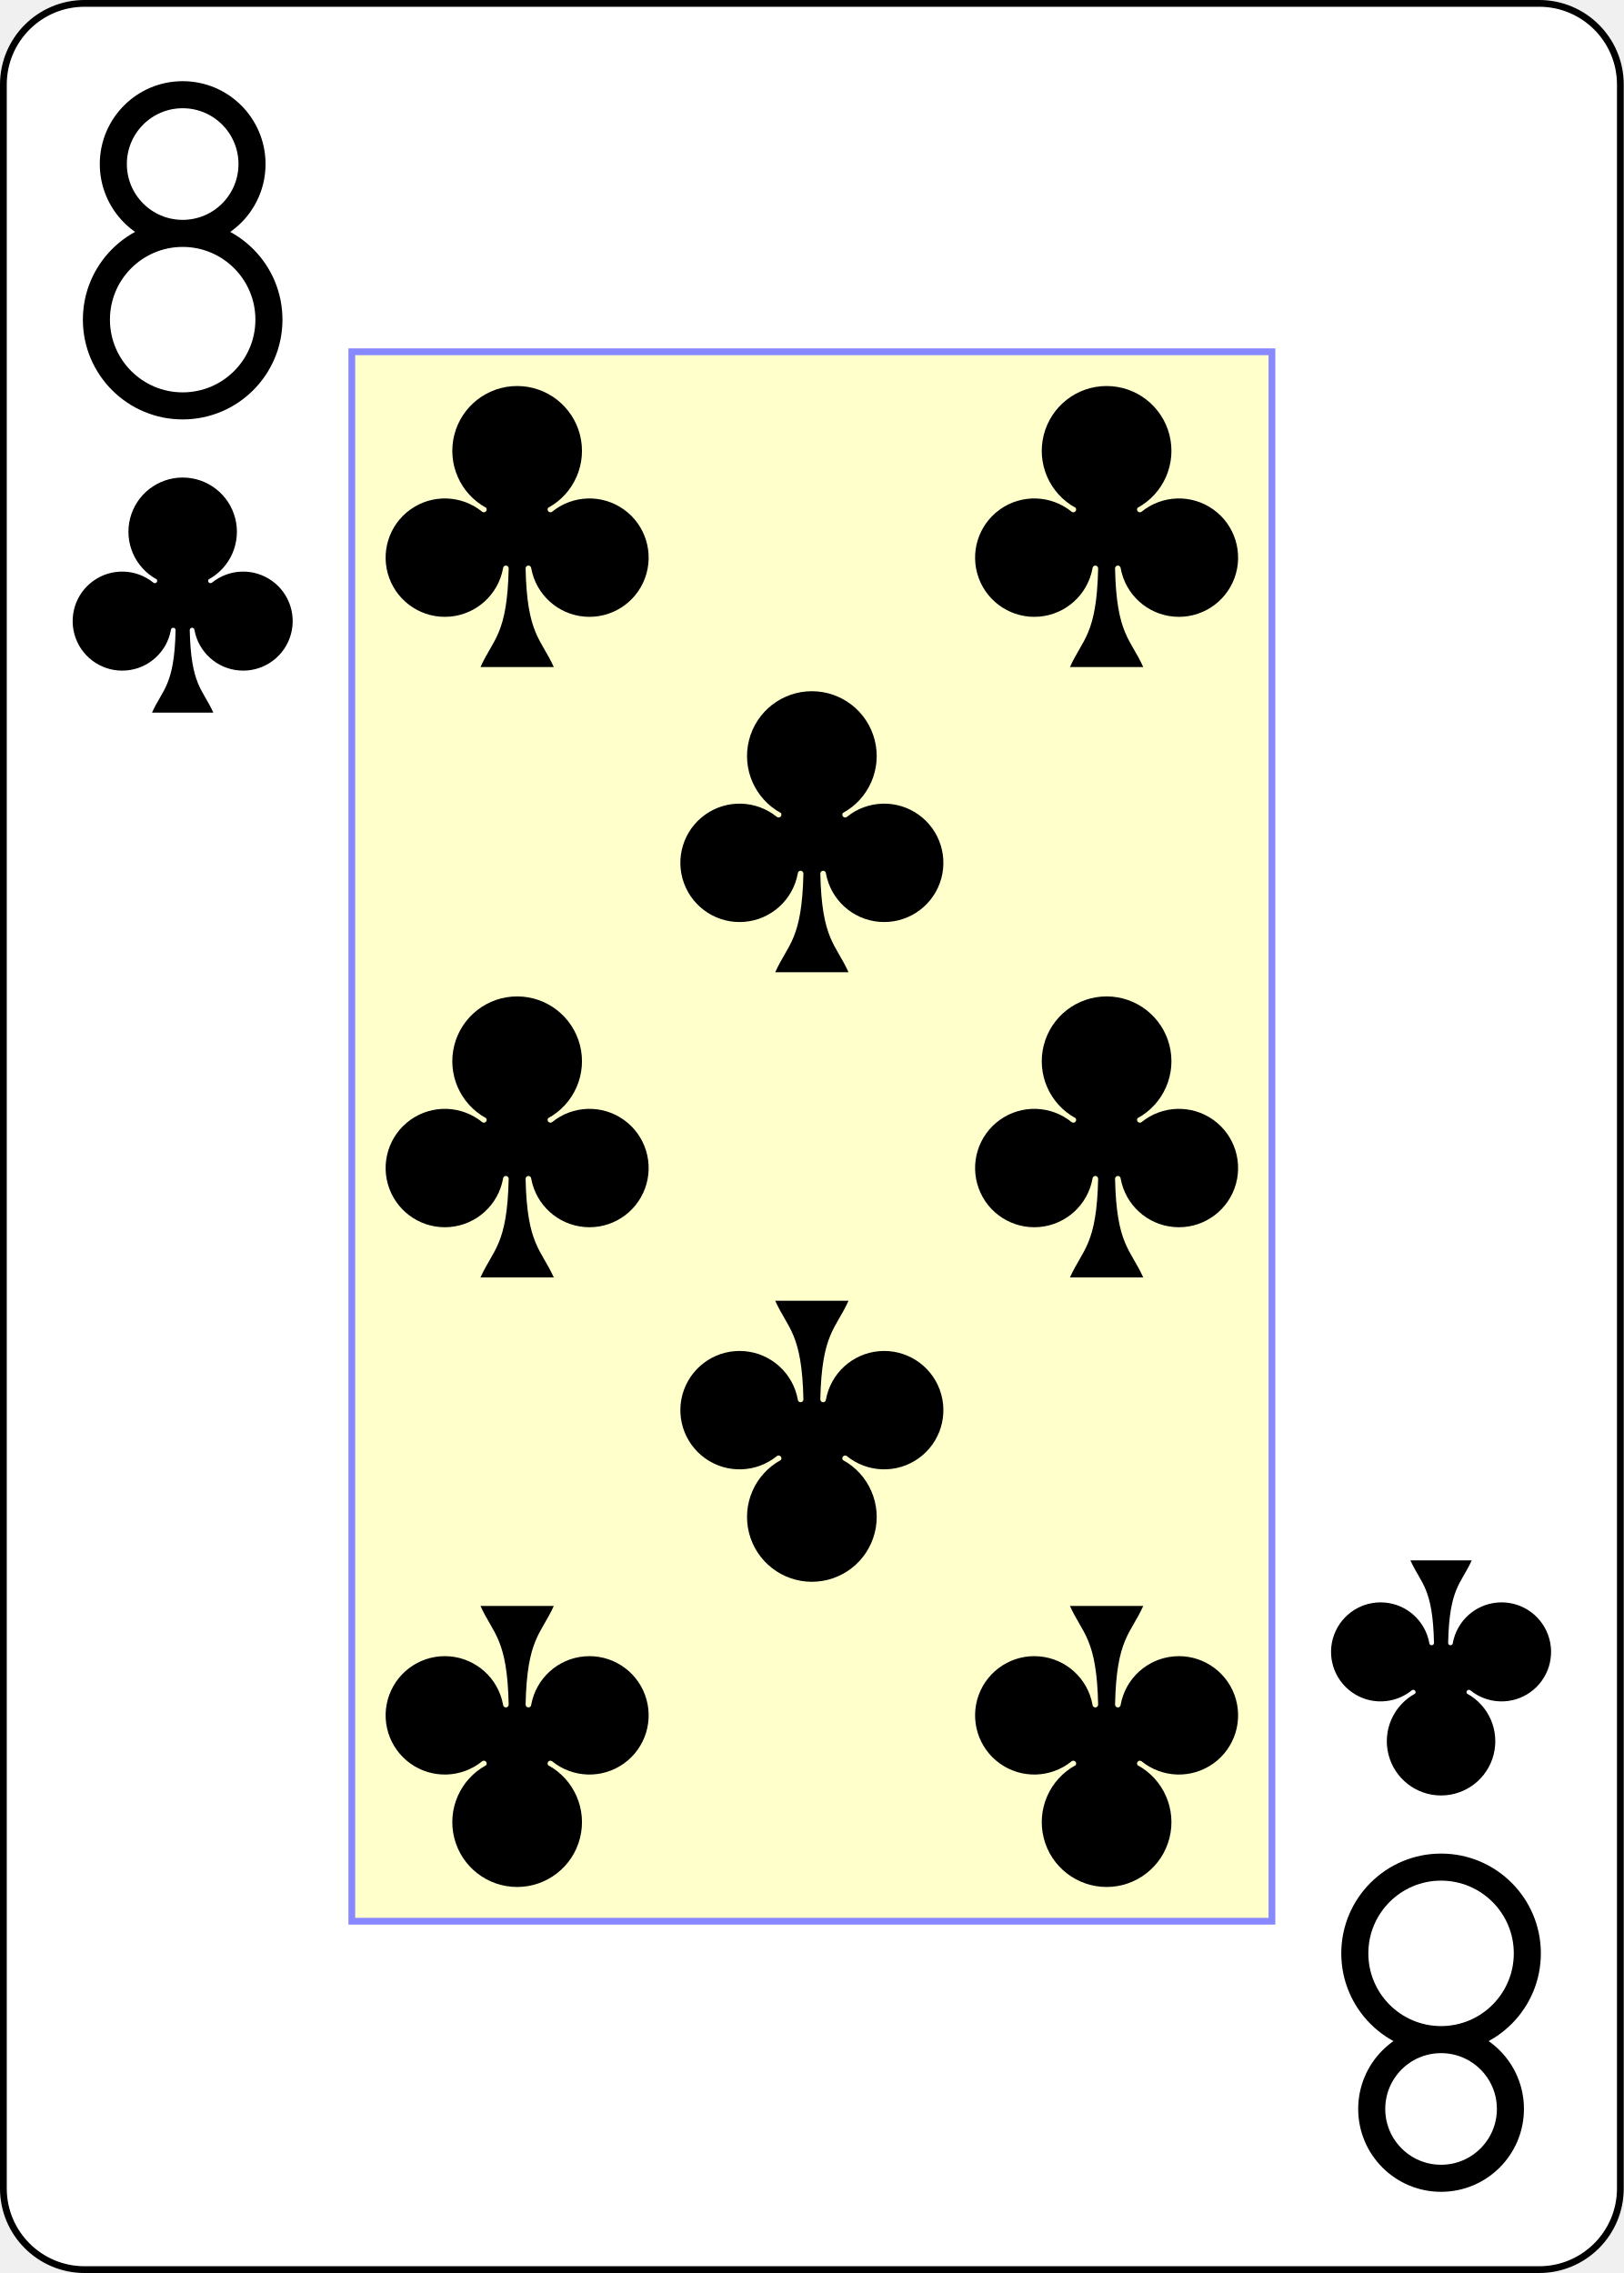
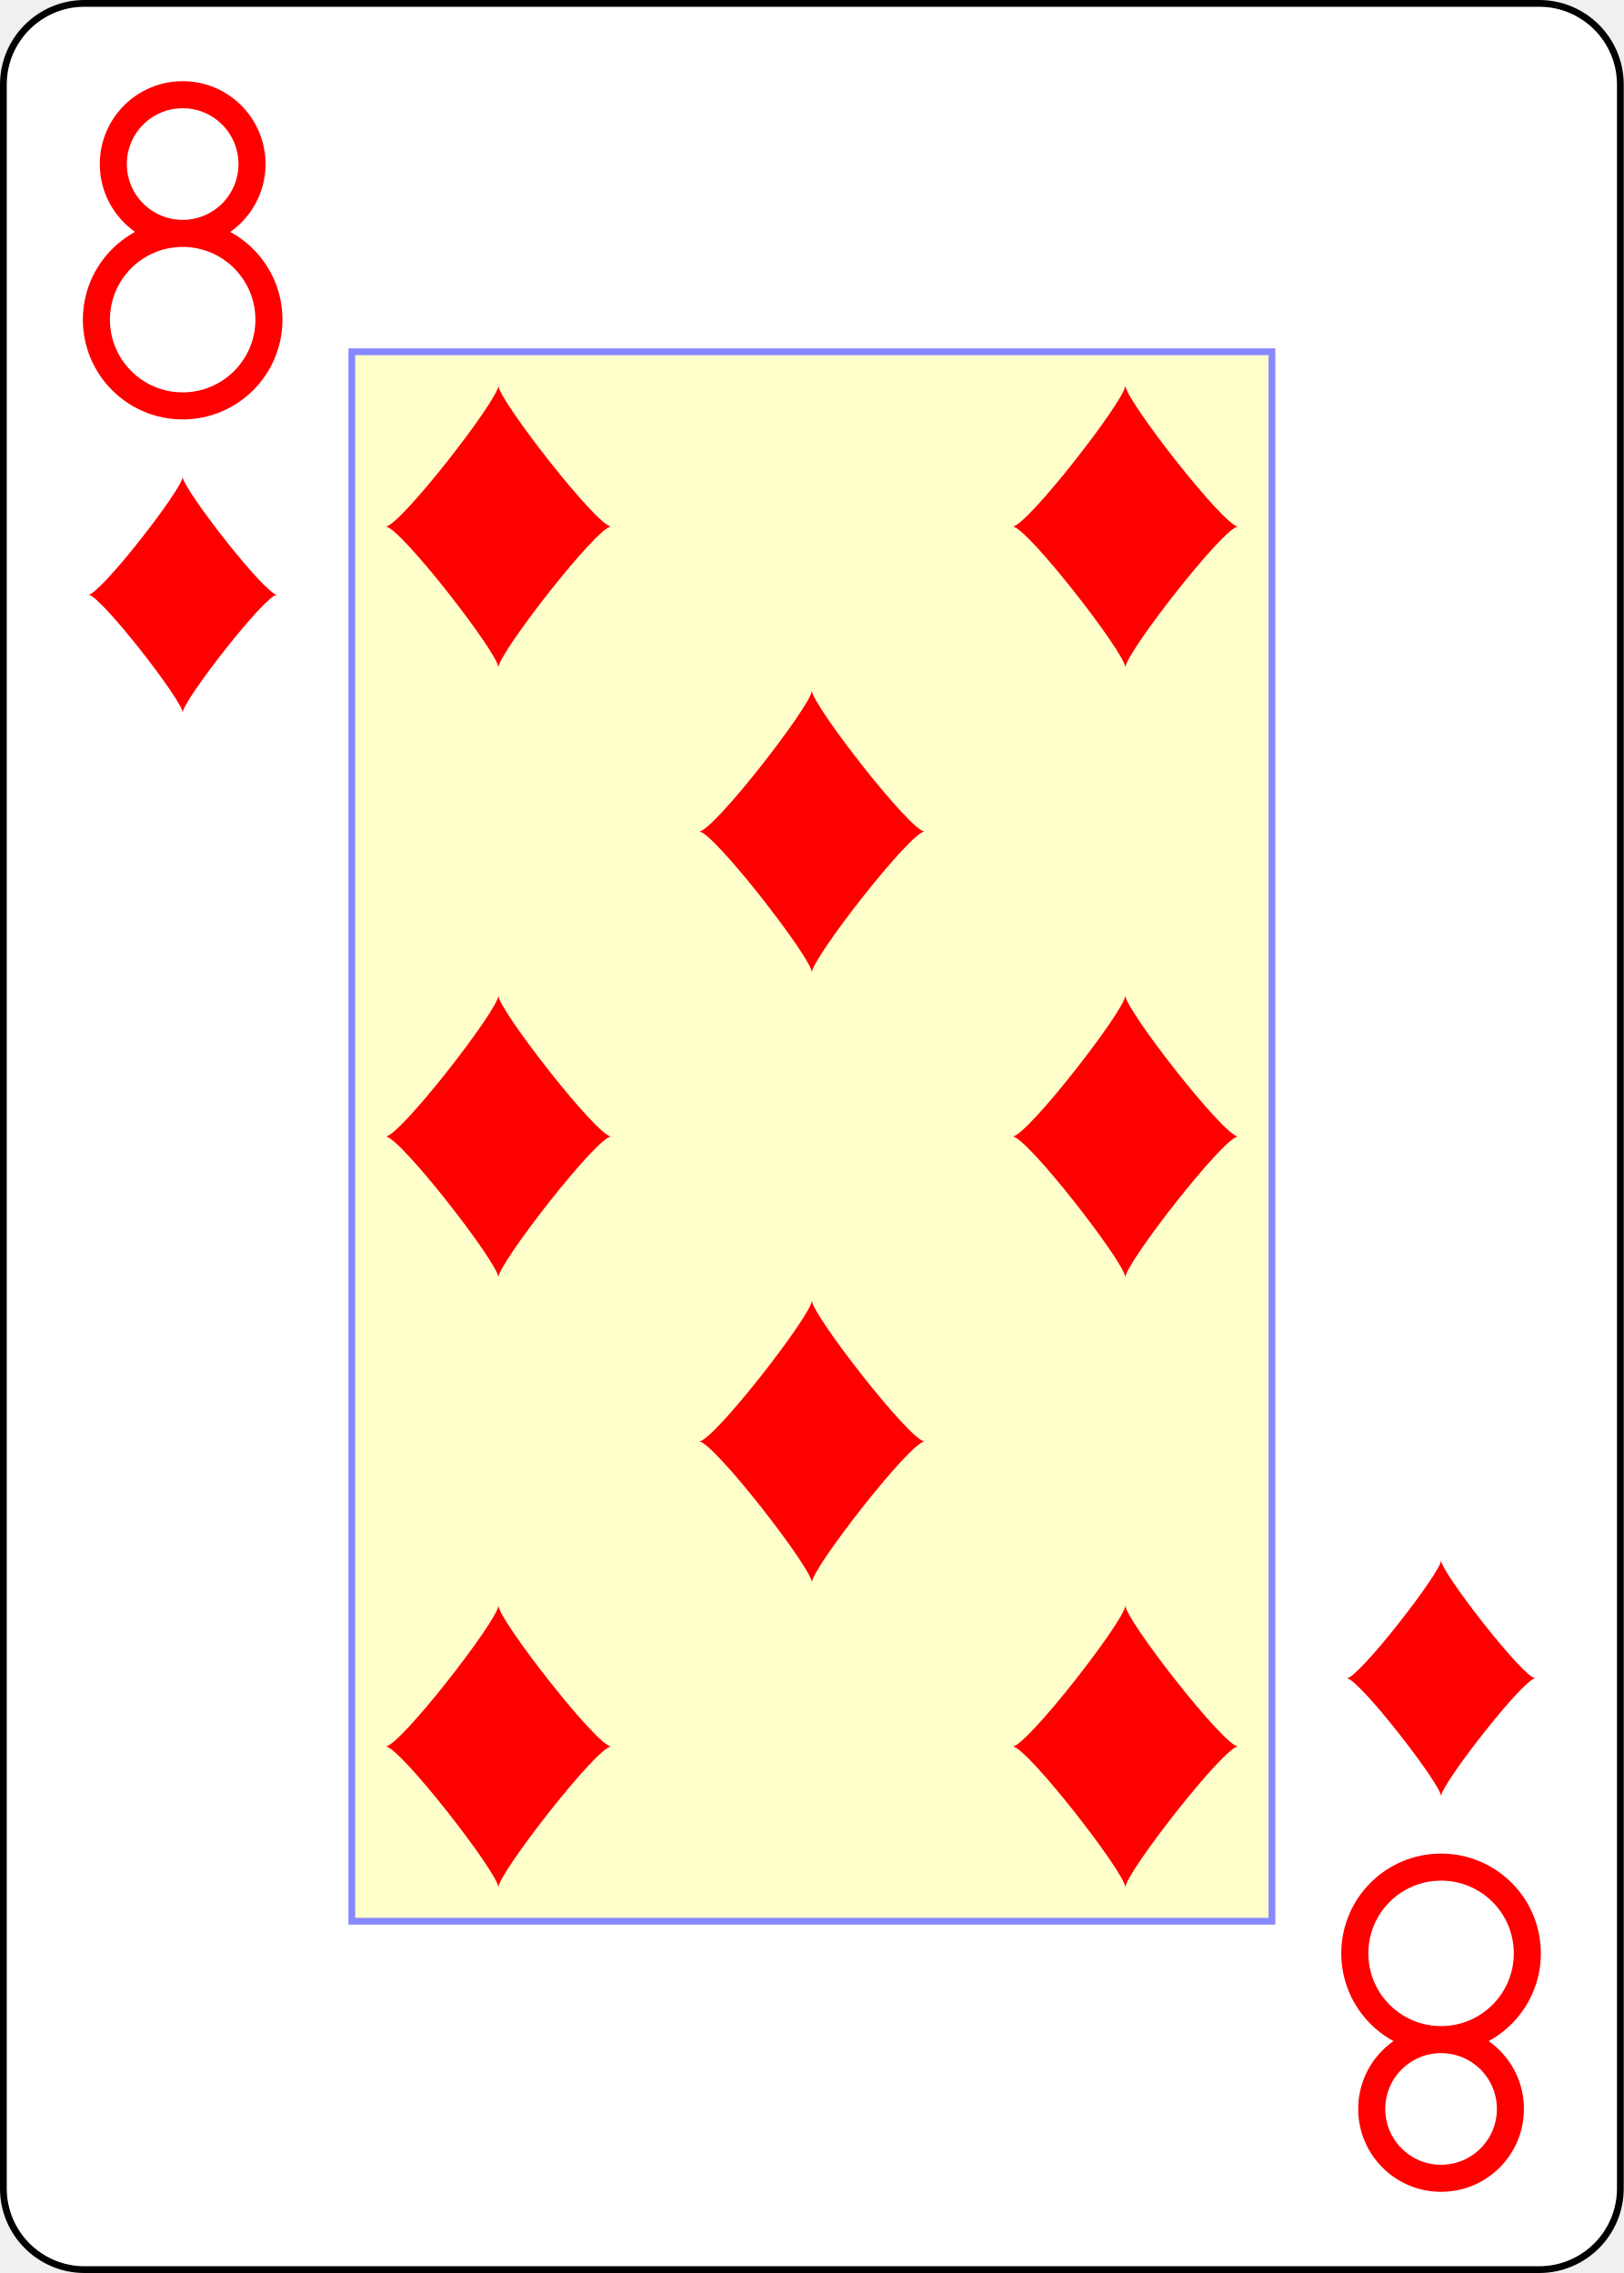
- <svg xmlns="http://www.w3.org/2000/svg" xmlns:xlink="http://www.w3.org/1999/xlink" class="card" face="8C" height="3.5in" preserveAspectRatio="none" viewBox="-120 -168 240 336" width="2.5in">
+ <svg xmlns="http://www.w3.org/2000/svg" xmlns:xlink="http://www.w3.org/1999/xlink" class="card" face="8D" height="3.5in" preserveAspectRatio="none" viewBox="-120 -168 240 336" width="2.5in">
  <defs>
-     <symbol id="SC8" viewBox="-600 -600 1200 1200" preserveAspectRatio="xMinYMid">
-       <path d="M30 150C35 385 85 400 130 500L-130 500C-85 400 -35 385 -30 150A10 10 0 0 0 -50 150A210 210 0 1 1 -124 -51A10 10 0 0 0 -110 -65A230 230 0 1 1 110 -65A10 10 0 0 0 124 -51A210 210 0 1 1 50 150A10 10 0 0 0 30 150Z" fill="black" />
+     <symbol id="SD8" viewBox="-600 -600 1200 1200" preserveAspectRatio="xMinYMid">
+       <path d="M-400 0C-350 0 0 -450 0 -500C0 -450 350 0 400 0C350 0 0 450 0 500C0 450 -350 0 -400 0Z" fill="red" />
    </symbol>
-     <symbol id="VC8" viewBox="-500 -500 1000 1000" preserveAspectRatio="xMinYMid">
-       <path d="M-1 -50A205 205 0 1 1 1 -50L-1 -50A255 255 0 1 0 1 -50Z" stroke="black" stroke-width="80" stroke-linecap="square" stroke-miterlimit="1.5" fill="none" />
+     <symbol id="VD8" viewBox="-500 -500 1000 1000" preserveAspectRatio="xMinYMid">
+       <path d="M-1 -50A205 205 0 1 1 1 -50L-1 -50A255 255 0 1 0 1 -50Z" stroke="red" stroke-width="80" stroke-linecap="square" stroke-miterlimit="1.5" fill="none" />
    </symbol>
-     <rect id="XC8" width="136" height="232" x="-68" y="-116" />
+     <rect id="XD8" width="136" height="232" x="-68" y="-116" />
  </defs>
  <rect width="239" height="335" x="-119.5" y="-167.5" rx="12" ry="12" fill="white" stroke="black" />
-   <use xlink:href="#XC8" width="136" height="232" stroke="#88f" fill="#FFC" />
-   <use xlink:href="#VC8" height="50" width="50" x="-118" y="-156" />
-   <use xlink:href="#SC8" height="41.827" width="41.827" x="-113.913" y="-101" />
-   <use xlink:href="#SC8" height="50" width="50" x="-68.563" y="-115.23" />
-   <use xlink:href="#SC8" height="50" width="50" x="18.563" y="-115.23" />
-   <use xlink:href="#SC8" height="50" width="50" x="-25" y="-70.115" />
-   <use xlink:href="#SC8" height="50" width="50" x="-68.563" y="-25" />
-   <use xlink:href="#SC8" height="50" width="50" x="18.563" y="-25" />
+   <use xlink:href="#XD8" width="136" height="232" stroke="#88f" fill="#FFC" />
+   <use xlink:href="#VD8" height="50" width="50" x="-118" y="-156" />
+   <use xlink:href="#SD8" height="41.827" width="41.827" x="-113.913" y="-101" />
+   <use xlink:href="#SD8" height="50" width="50" x="-71.334" y="-115.167" />
+   <use xlink:href="#SD8" height="50" width="50" x="21.334" y="-115.167" />
+   <use xlink:href="#SD8" height="50" width="50" x="-25" y="-70.083" />
+   <use xlink:href="#SD8" height="50" width="50" x="-71.334" y="-25" />
+   <use xlink:href="#SD8" height="50" width="50" x="21.334" y="-25" />
  <g transform="rotate(180)">
-     <use xlink:href="#VC8" height="50" width="50" x="-118" y="-156" />
-     <use xlink:href="#SC8" height="41.827" width="41.827" x="-113.913" y="-101" />
-     <use xlink:href="#SC8" height="50" width="50" x="-68.563" y="-115.23" />
-     <use xlink:href="#SC8" height="50" width="50" x="18.563" y="-115.23" />
-     <use xlink:href="#SC8" height="50" width="50" x="-25" y="-70.115" />
+     <use xlink:href="#VD8" height="50" width="50" x="-118" y="-156" />
+     <use xlink:href="#SD8" height="41.827" width="41.827" x="-113.913" y="-101" />
+     <use xlink:href="#SD8" height="50" width="50" x="-71.334" y="-115.167" />
+     <use xlink:href="#SD8" height="50" width="50" x="21.334" y="-115.167" />
+     <use xlink:href="#SD8" height="50" width="50" x="-25" y="-70.083" />
  </g>
</svg>
